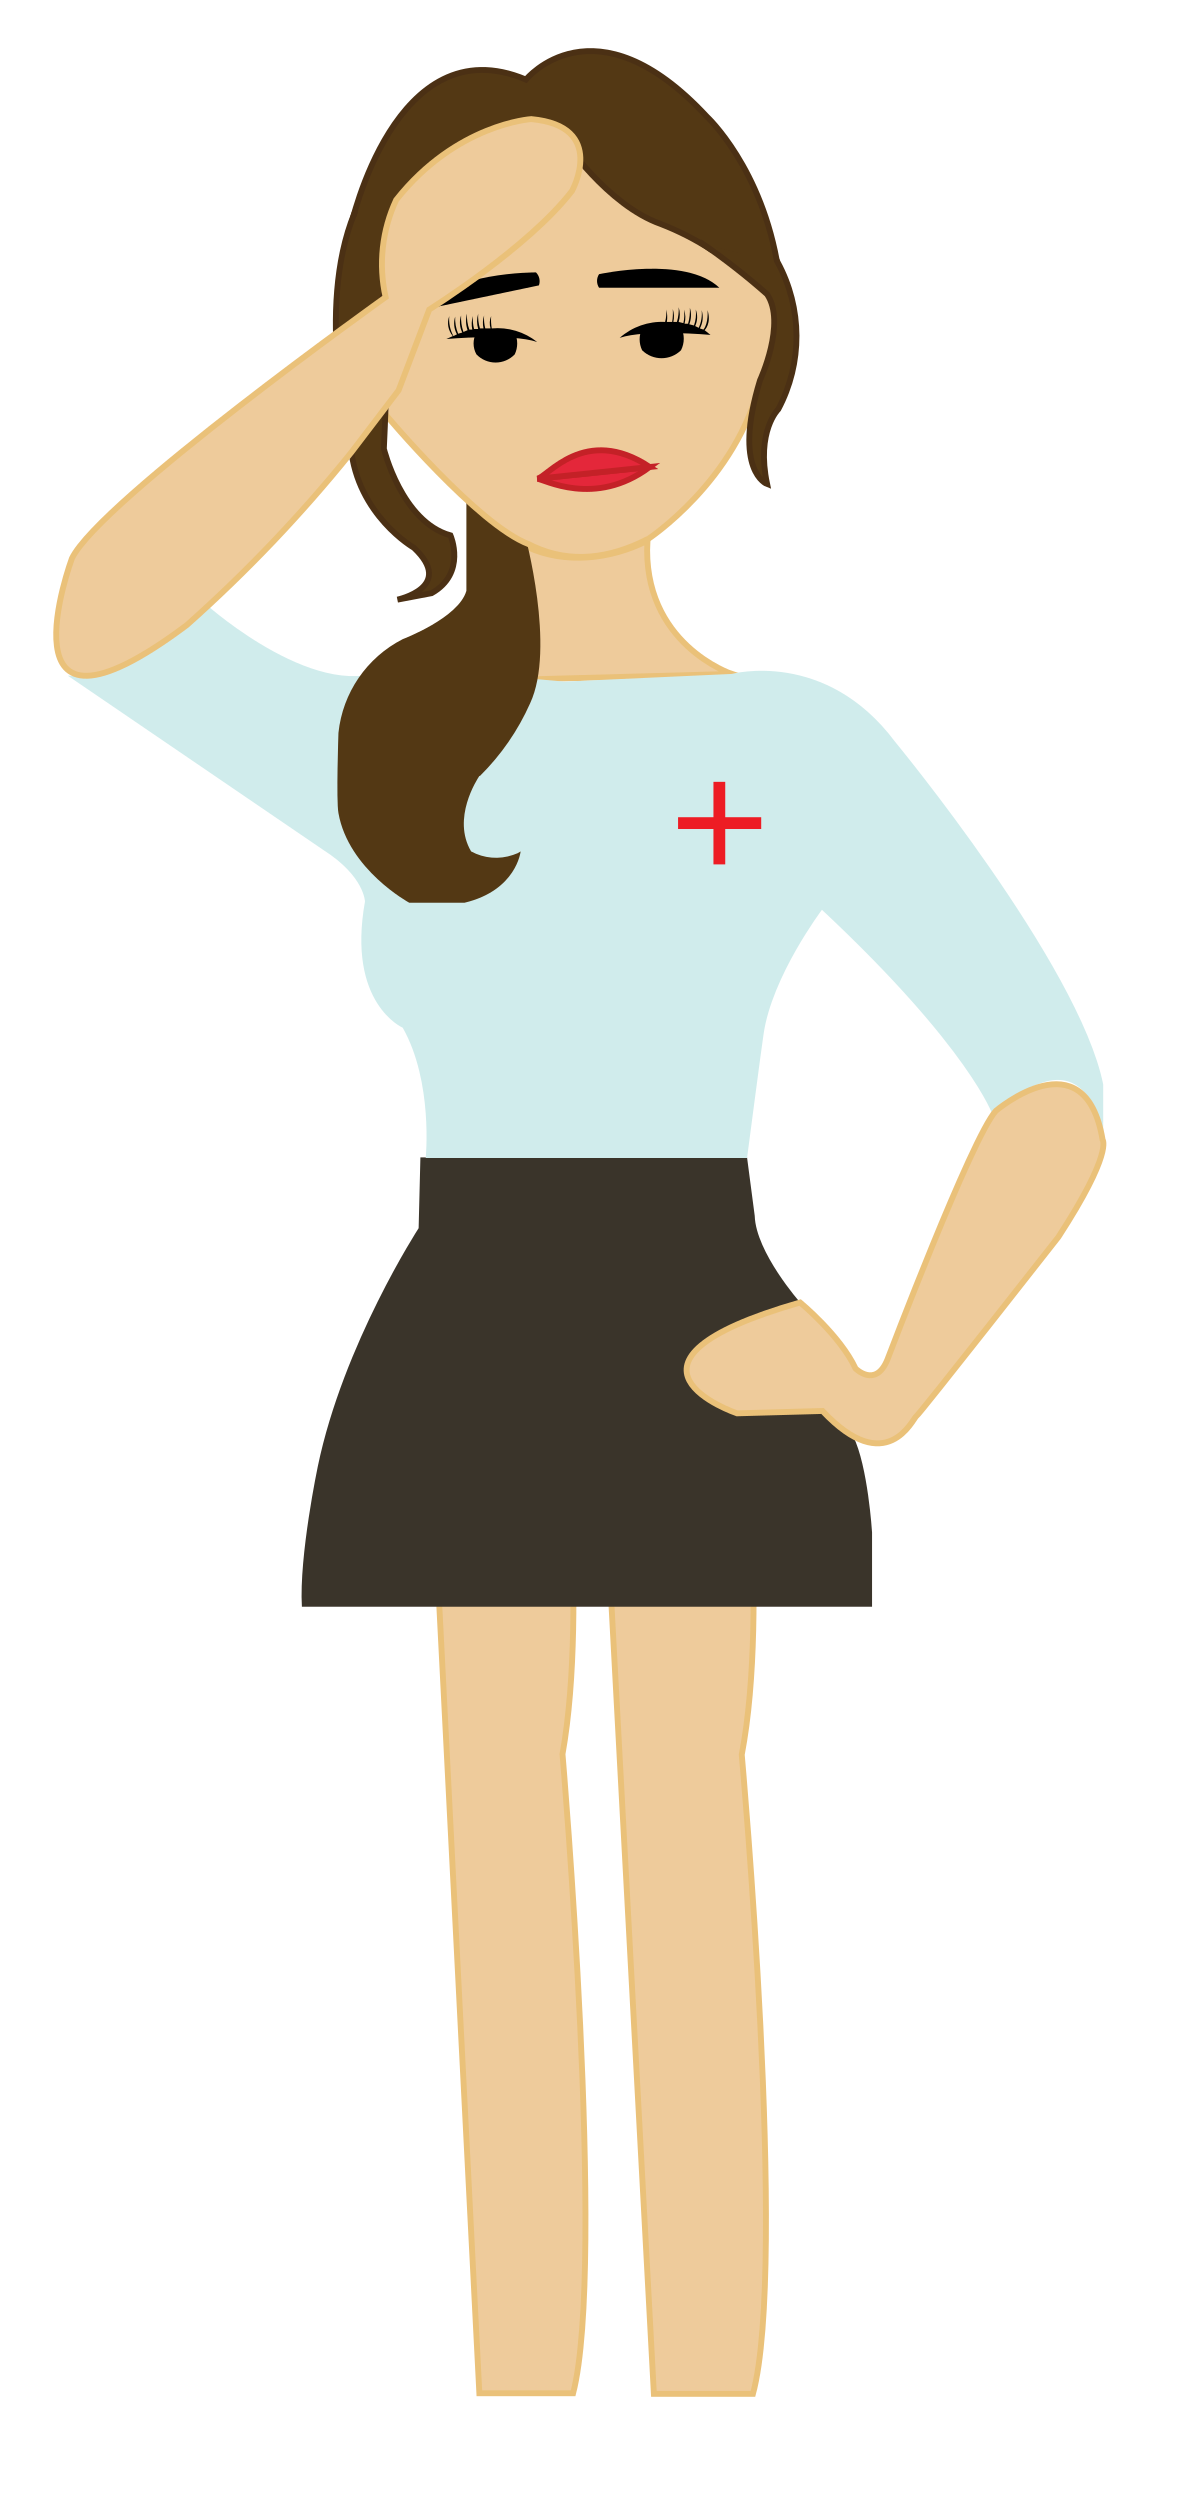
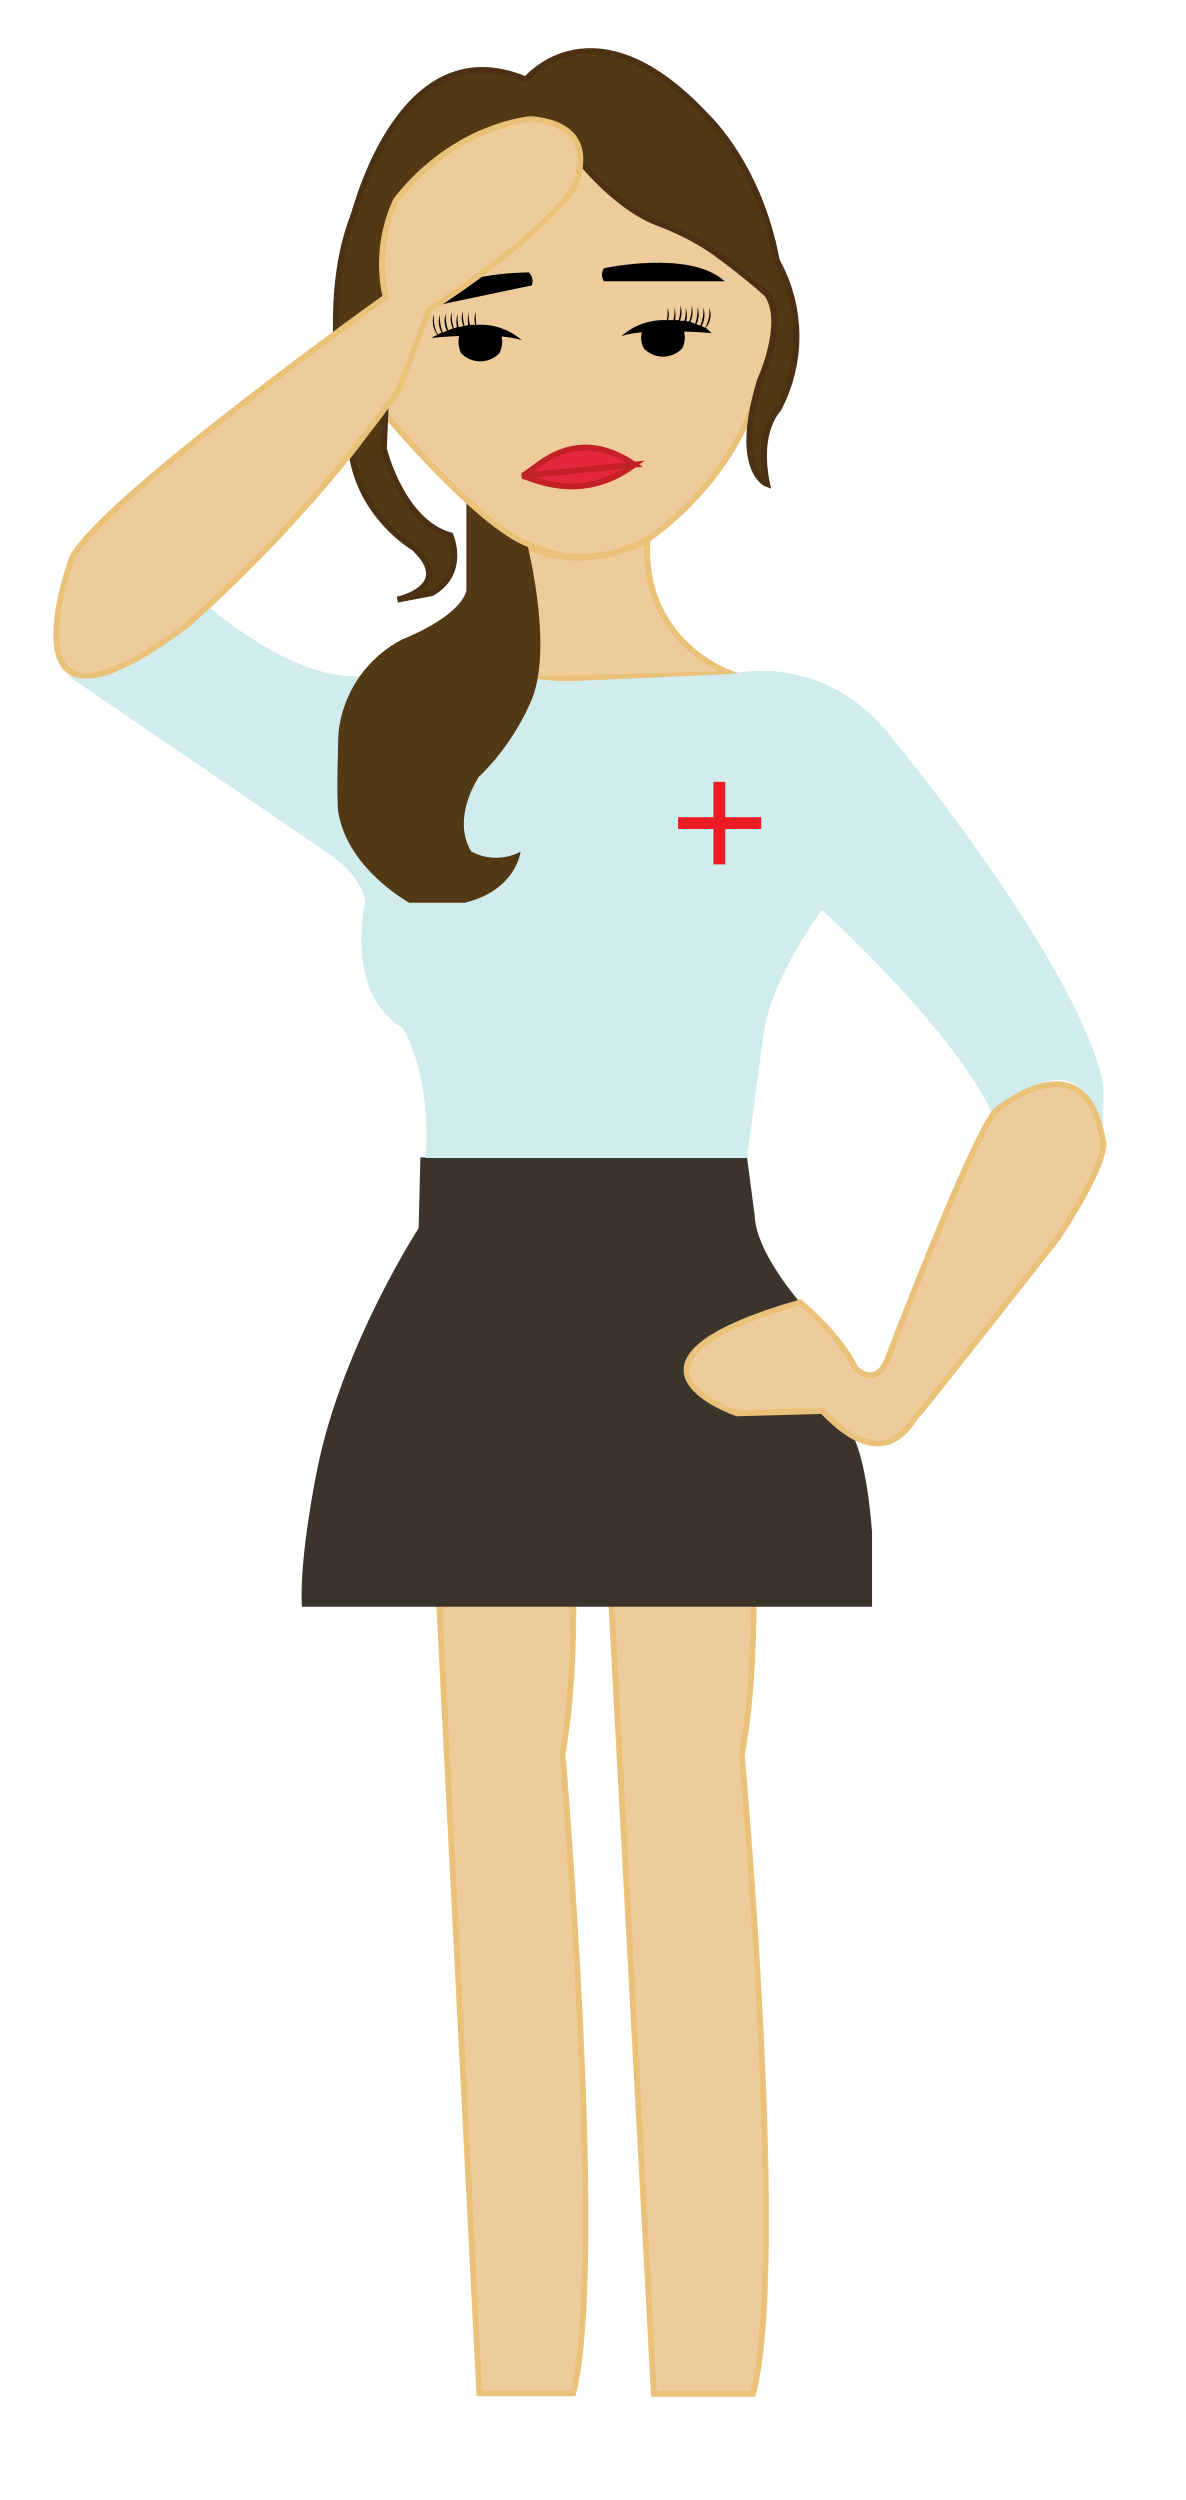
<svg xmlns="http://www.w3.org/2000/svg" id="_1-1" data-name="1-1" viewBox="0 0 201 424">
  <g id="legs">
    <path id="l-leg" d="M94.8,230.5s5.1,41.8.6,67c0,0,7.4,86.7,1.8,108.4H81.3L72.5,232.9Z" fill="#eecb9b" stroke="#eac179" stroke-miterlimit="10" />
  </g>
  <path id="r-leg" d="M125.3,230.5s5.3,41.9.5,67.1c0,0,7.8,86.6,1.9,108.4H110.9L101.6,233Z" fill="#eecb9b" stroke="#eac179" stroke-miterlimit="10" />
  <path id="skirt" d="M51.2,272.5h96.7V259.9s-.7-11.3-3.2-16.3l-9-22.7s-7.5-8.5-7.7-14.7l-1.3-9.9H71.3l-.3,12S58.2,228,53.9,248.7C53.9,248.7,50.7,263.9,51.2,272.5Z" fill="#3a342a" />
  <path id="neck" d="M89.5,92.8,75.8,115.6l48.3-1.3s-15.3-5.1-14.3-22.6C103.5,94.9,95.8,95.7,89.5,92.8Z" fill="#eecb9b" stroke="#eac179" stroke-miterlimit="10" />
  <g id="top">
    <path id="shirt" d="M35.3,102.8S54.7,120,66.4,113l29.3,2.6,28.4-1.3s15.9-4.3,27.7,11.5c0,0,31.2,37.8,35.3,58.1v9.9s-1.6-20.5-18.7-4.6c0,0-3.8-11.3-29-34.9,0,0-8.5,11.3-9.9,21.1-.3,1.9-2.8,21-2.8,21H72.2s1.3-12.9-3.9-22.1c0,0-9.5-4.1-6.4-21.4,0,0-.1-4.3-7-8.7L11.5,114.6h4.3l8.4-3.5Z" fill="#d0ecec" />
    <polygon id="cross" points="129.1 138.6 129.1 140.6 123 140.6 123 146.6 121 146.6 121 140.6 115 140.6 115 138.6 121 138.6 121 132.6 123 132.6 123 138.6 129.1 138.6" fill="#ed1c24" />
  </g>
  <path id="hair-back" d="M81.3,131.6c-.4.6-4.7,7.2-1.4,12.8a8.8,8.8,0,0,0,7.1.6l.8-.3.5-.3s-.7,6.6-9.5,8.7H69.4s-10.3-5.6-12-15.2c-.4-2.1,0-13.6,0-13.6a20.2,20.2,0,0,1,10.9-15.9s9.5-3.6,10.8-8.2v-19l1.8,1.5v-.6c0-.4,2.4,2.1,4.5,4.5s3.6,4,3.6,4,5.3,19.3.9,28.7a40.4,40.4,0,0,1-8.5,12.3Z" fill="#533814" />
  <path id="face-skin" d="M132.9,57.9,129,64.5c-4,17.1-19.2,27-19.2,27h-.1c-6.3,3.2-12.9,4.1-19.2,1.2l-.8-.4c-8.6-3.2-24.4-22.1-24.4-22.1L61,51.7,94.4,19.3l35.7,21.8Z" fill="#eecb9b" stroke="#eac179" stroke-miterlimit="10" />
  <path id="hair-top" d="M119.9,19.8C100.8-.8,89.2,13.5,89.2,13.5,67,4.1,59.5,38.4,59.5,38.4l-.3.7c3.6,2.5,4.8,7.3,6.2,11.3,3.1-4.1,30.1-26.8,30.1-26.8S103,34.8,112.1,38a46.5,46.5,0,0,1,8.6,4.4c3.9.5,11.3,3.3,11.3,3.3C129.3,28.5,119.9,19.8,119.9,19.8Z" fill="#533814" stroke="#4b3014" stroke-miterlimit="10" />
  <path id="hair-l" d="M60.1,36.2c-6.7,16.4-.6,39.6-.6,39.6,1.1,11.6,10.7,17.1,10.7,17.1,7.1,6.7-2.8,8.8-2.8,8.8l5.8-1.1c6-3.4,3.2-9.8,3.2-9.8-8.3-2.3-11.3-14.7-11.3-14.7s1.2-24.2,0-25.1,2.2-2.6,2.4-2.9" fill="#533814" stroke="#4b3014" stroke-linecap="square" stroke-miterlimit="10" />
  <path id="hair-r" d="M119.1,41.3a116.7,116.7,0,0,1,11,8.6c3.3,4.9-1.2,14.6-1.2,14.6-4.7,15.4,1.2,17.6,1.2,17.6-1.9-9,1.9-12.7,1.9-12.7a26.3,26.3,0,0,0-.1-24.9" fill="#533814" stroke="#4b3014" stroke-linecap="square" stroke-miterlimit="10" />
  <g id="lip">
-     <path id="lip-bottom" d="M91.1,81.2c1.1,0,9.7,5,19.1-2Z" fill="#e4273a" stroke="#c42127" stroke-miterlimit="10" />
-     <path id="lip-top" d="M91.1,81.2c1.7-.2,8.1-9.3,19.1-2Z" fill="#e4273a" stroke="#c42127" stroke-miterlimit="10" />
+     <path id="lip-bottom" d="M88.5,80.7c1.1,0,9.7,5.1,19.1-1.9Z" fill="#e4273a" stroke="#c42127" stroke-miterlimit="10" />
+     <path id="lip-top" d="M88.5,80.7c1.7-.2,8.2-9.3,19.1-1.9Z" fill="#e4273a" stroke="#c42127" stroke-miterlimit="10" />
  </g>
  <g id="eye-r">
-     <path id="pupil-r" d="M115.5,59.4a4.7,4.7,0,0,1-6.6,0,4.3,4.3,0,0,1,0-3.7l6.6-.2A4.3,4.3,0,0,1,115.5,59.4Z" />
+     <path id="pupil-r" d="M115.7,59.1a4.5,4.5,0,0,1-6.5,0,3.9,3.9,0,0,1,0-3.7h6.5A4.1,4.1,0,0,1,115.7,59.1Z" />
    <g id="lid-r">
-       <path d="M120.5,56.8s-11-1-15.4.5a10.8,10.8,0,0,1,7.7-2.7,6.4,6.4,0,0,0,.2-2.1,5.2,5.2,0,0,1,.1,2.1h.9a9.3,9.3,0,0,0,.1-2.2,4.2,4.2,0,0,1,.1,2.2h.6a7.1,7.1,0,0,0,.3-2.5,4.1,4.1,0,0,1,0,2.5l.8.2a6.2,6.2,0,0,0,.1-2.3,4,4,0,0,1,.1,2.4h.6a8.3,8.3,0,0,0,.3-2.7,4.2,4.2,0,0,1-.1,2.8l.8.2a6,6,0,0,0,.3-2.7,3.6,3.6,0,0,1-.1,2.8l.6.3a5.7,5.7,0,0,0,.5-3,4,4,0,0,1-.3,3.1l.6.2c.9-1.1.7-3.3.7-3.3.7,2.3-.5,3.4-.5,3.4Z" />
+       <path d="M120.7,56.5s-10.9-1-15.3.5a10.8,10.8,0,0,1,7.7-2.7,8.5,8.5,0,0,0,.1-2.1,3.1,3.1,0,0,1,.1,2.1h.9a7,7,0,0,0,.2-2.2,5.7,5.7,0,0,1,.1,2.2h.6a7.1,7.1,0,0,0,.3-2.5,3.6,3.6,0,0,1-.1,2.6h.8a6.9,6.9,0,0,0,.2-2.2,4.6,4.6,0,0,1,.1,2.3h.5a6.8,6.8,0,0,0,.4-2.7,4.1,4.1,0,0,1-.2,2.8l.8.3a7.4,7.4,0,0,0,.4-2.8,3.8,3.8,0,0,1-.2,2.9l.7.2a7.1,7.1,0,0,0,.5-3,4,4,0,0,1-.3,3.1l.6.3a5.9,5.9,0,0,0,.7-3.4,3.4,3.4,0,0,1-.6,3.4Z" />
    </g>
  </g>
  <g id="eye-l">
-     <path id="pupil-l" d="M80.8,60.1a4.5,4.5,0,0,0,6.5,0,4.3,4.3,0,0,0,0-3.7H80.8A3.8,3.8,0,0,0,80.8,60.1Z" />
-     <path id="lid-l" d="M91.1,58c-4.4-1.5-15.4-.5-15.4-.5l1.1-.5a3.4,3.4,0,0,1-.6-3.4,5.9,5.9,0,0,0,.7,3.4l.6-.3a3.8,3.8,0,0,1-.3-3,6.7,6.7,0,0,0,.5,2.9l.7-.2a3.8,3.8,0,0,1-.2-2.9,7.4,7.4,0,0,0,.4,2.8l.7-.3a4.8,4.8,0,0,1-.1-2.8,6.8,6.8,0,0,0,.4,2.7h.5a4.6,4.6,0,0,1,.1-2.3,6.9,6.9,0,0,0,.2,2.2h.7a4.5,4.5,0,0,1,0-2.6,7.1,7.1,0,0,0,.3,2.5H82a4.2,4.2,0,0,1,.1-2.2,7,7,0,0,0,.2,2.2h.9a3.1,3.1,0,0,1,.1-2.1,8.5,8.5,0,0,0,.1,2.1A10.8,10.8,0,0,1,91.1,58Z" />
+     <path id="pupil-l" d="M78.2,59.9a4.5,4.5,0,0,0,6.5,0,4.1,4.1,0,0,0,0-3.8H78.2A4.3,4.3,0,0,0,78.2,59.9Z" />
+     <path id="lid-l" d="M88.5,57.7c-4.4-1.5-15.3-.4-15.3-.4a3.1,3.1,0,0,1,1-.5,3.7,3.7,0,0,1-.6-3.5s-.2,2.3.7,3.4l.6-.3a3.8,3.8,0,0,1-.3-3,7.1,7.1,0,0,0,.5,3l.7-.3a3.8,3.8,0,0,1-.2-2.9A7.4,7.4,0,0,0,76,56l.8-.3a3.9,3.9,0,0,1-.2-2.8,7.4,7.4,0,0,0,.4,2.8l.5-.2a4.6,4.6,0,0,1,.1-2.3,7.6,7.6,0,0,0,.2,2.3l.8-.2a3.4,3.4,0,0,1-.1-2.5,7.2,7.2,0,0,0,.3,2.5l.6-.2a5.7,5.7,0,0,1,.1-2.2,6.9,6.9,0,0,0,.2,2.2h.9a3.4,3.4,0,0,1,.1-2.2,9.3,9.3,0,0,0,.1,2.2A10.5,10.5,0,0,1,88.5,57.7Z" />
  </g>
-   <path id="brow-r" d="M101.6,46.5s14.6-3.2,20.4,2.3H101.6A2.1,2.1,0,0,1,101.6,46.5Z" />
-   <path id="brow-l" d="M90.9,46.2S76,46.1,71.4,52.6l20-4.2A2.1,2.1,0,0,0,90.9,46.2Z" />
+   <path id="brow-r" d="M102.4,45.5s14.6-3.2,20.5,2.2H102.4A2.2,2.2,0,0,1,102.4,45.5Z" />
+   <path id="brow-l" d="M89.7,46.2s-14.9-.1-19.5,6.4l20-4.2A2.1,2.1,0,0,0,89.7,46.2Z" />
  <path id="arm-r" d="M168.9,188.4s15.1-12.9,18.1,4.9c0,0,1.8,2.2-7.5,16.5,0,0-23.5,30-24.1,30.4s-5,10.7-15.9-.9l-14.5.4s-25.1-8.5,10.7-18.8c0,0,6.8,5.6,9.4,11.2,0,0,3.4,3.4,5.4-1.5C150.5,230.6,164.8,192.9,168.9,188.4Z" fill="#eecb9b" stroke="#eac179" stroke-miterlimit="10" />
  <path id="arm-l" d="M12.2,94.7S-1.1,130.6,31.7,106A243.7,243.7,0,0,0,59.6,76.7l8-10.5,5.2-13.7S89.6,42,97,32.4c0,0,6.1-11-6.9-12.2,0,0-12.7.8-22.9,13.7a25.7,25.7,0,0,0-1.8,16.5S16.9,85,12.2,94.7Z" fill="#eecb9b" stroke="#eac179" stroke-miterlimit="10" />
</svg>
